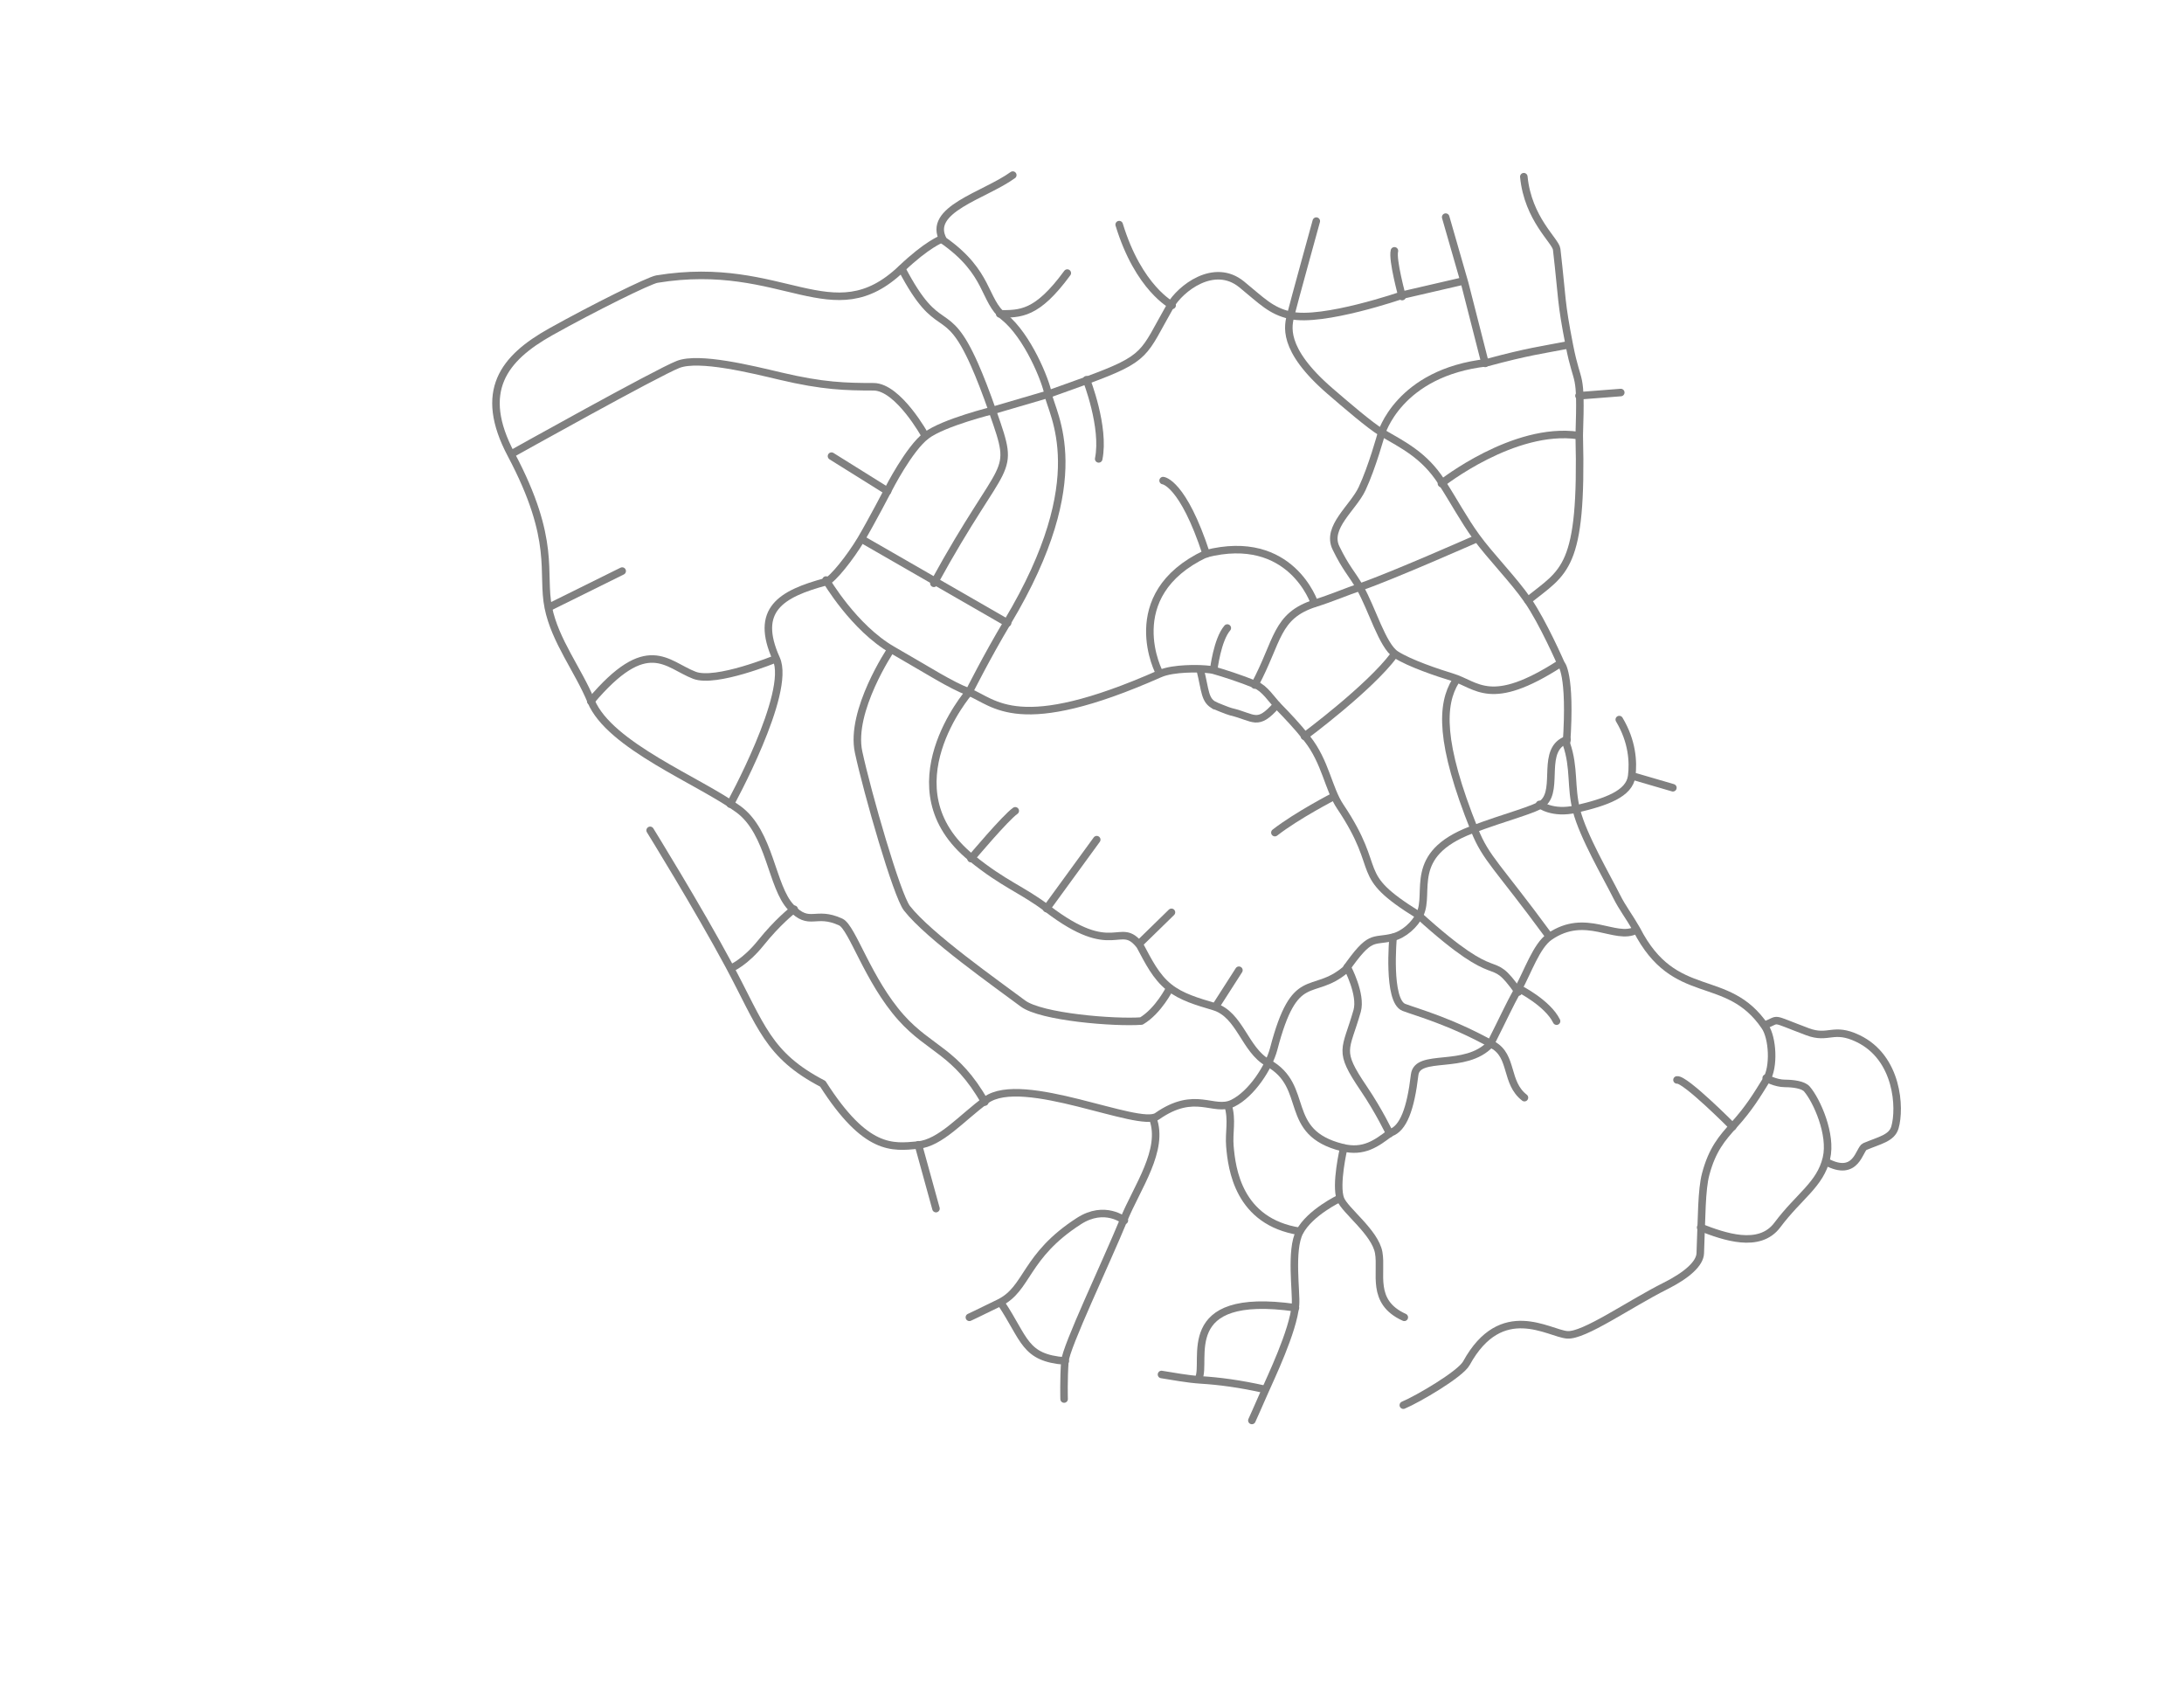
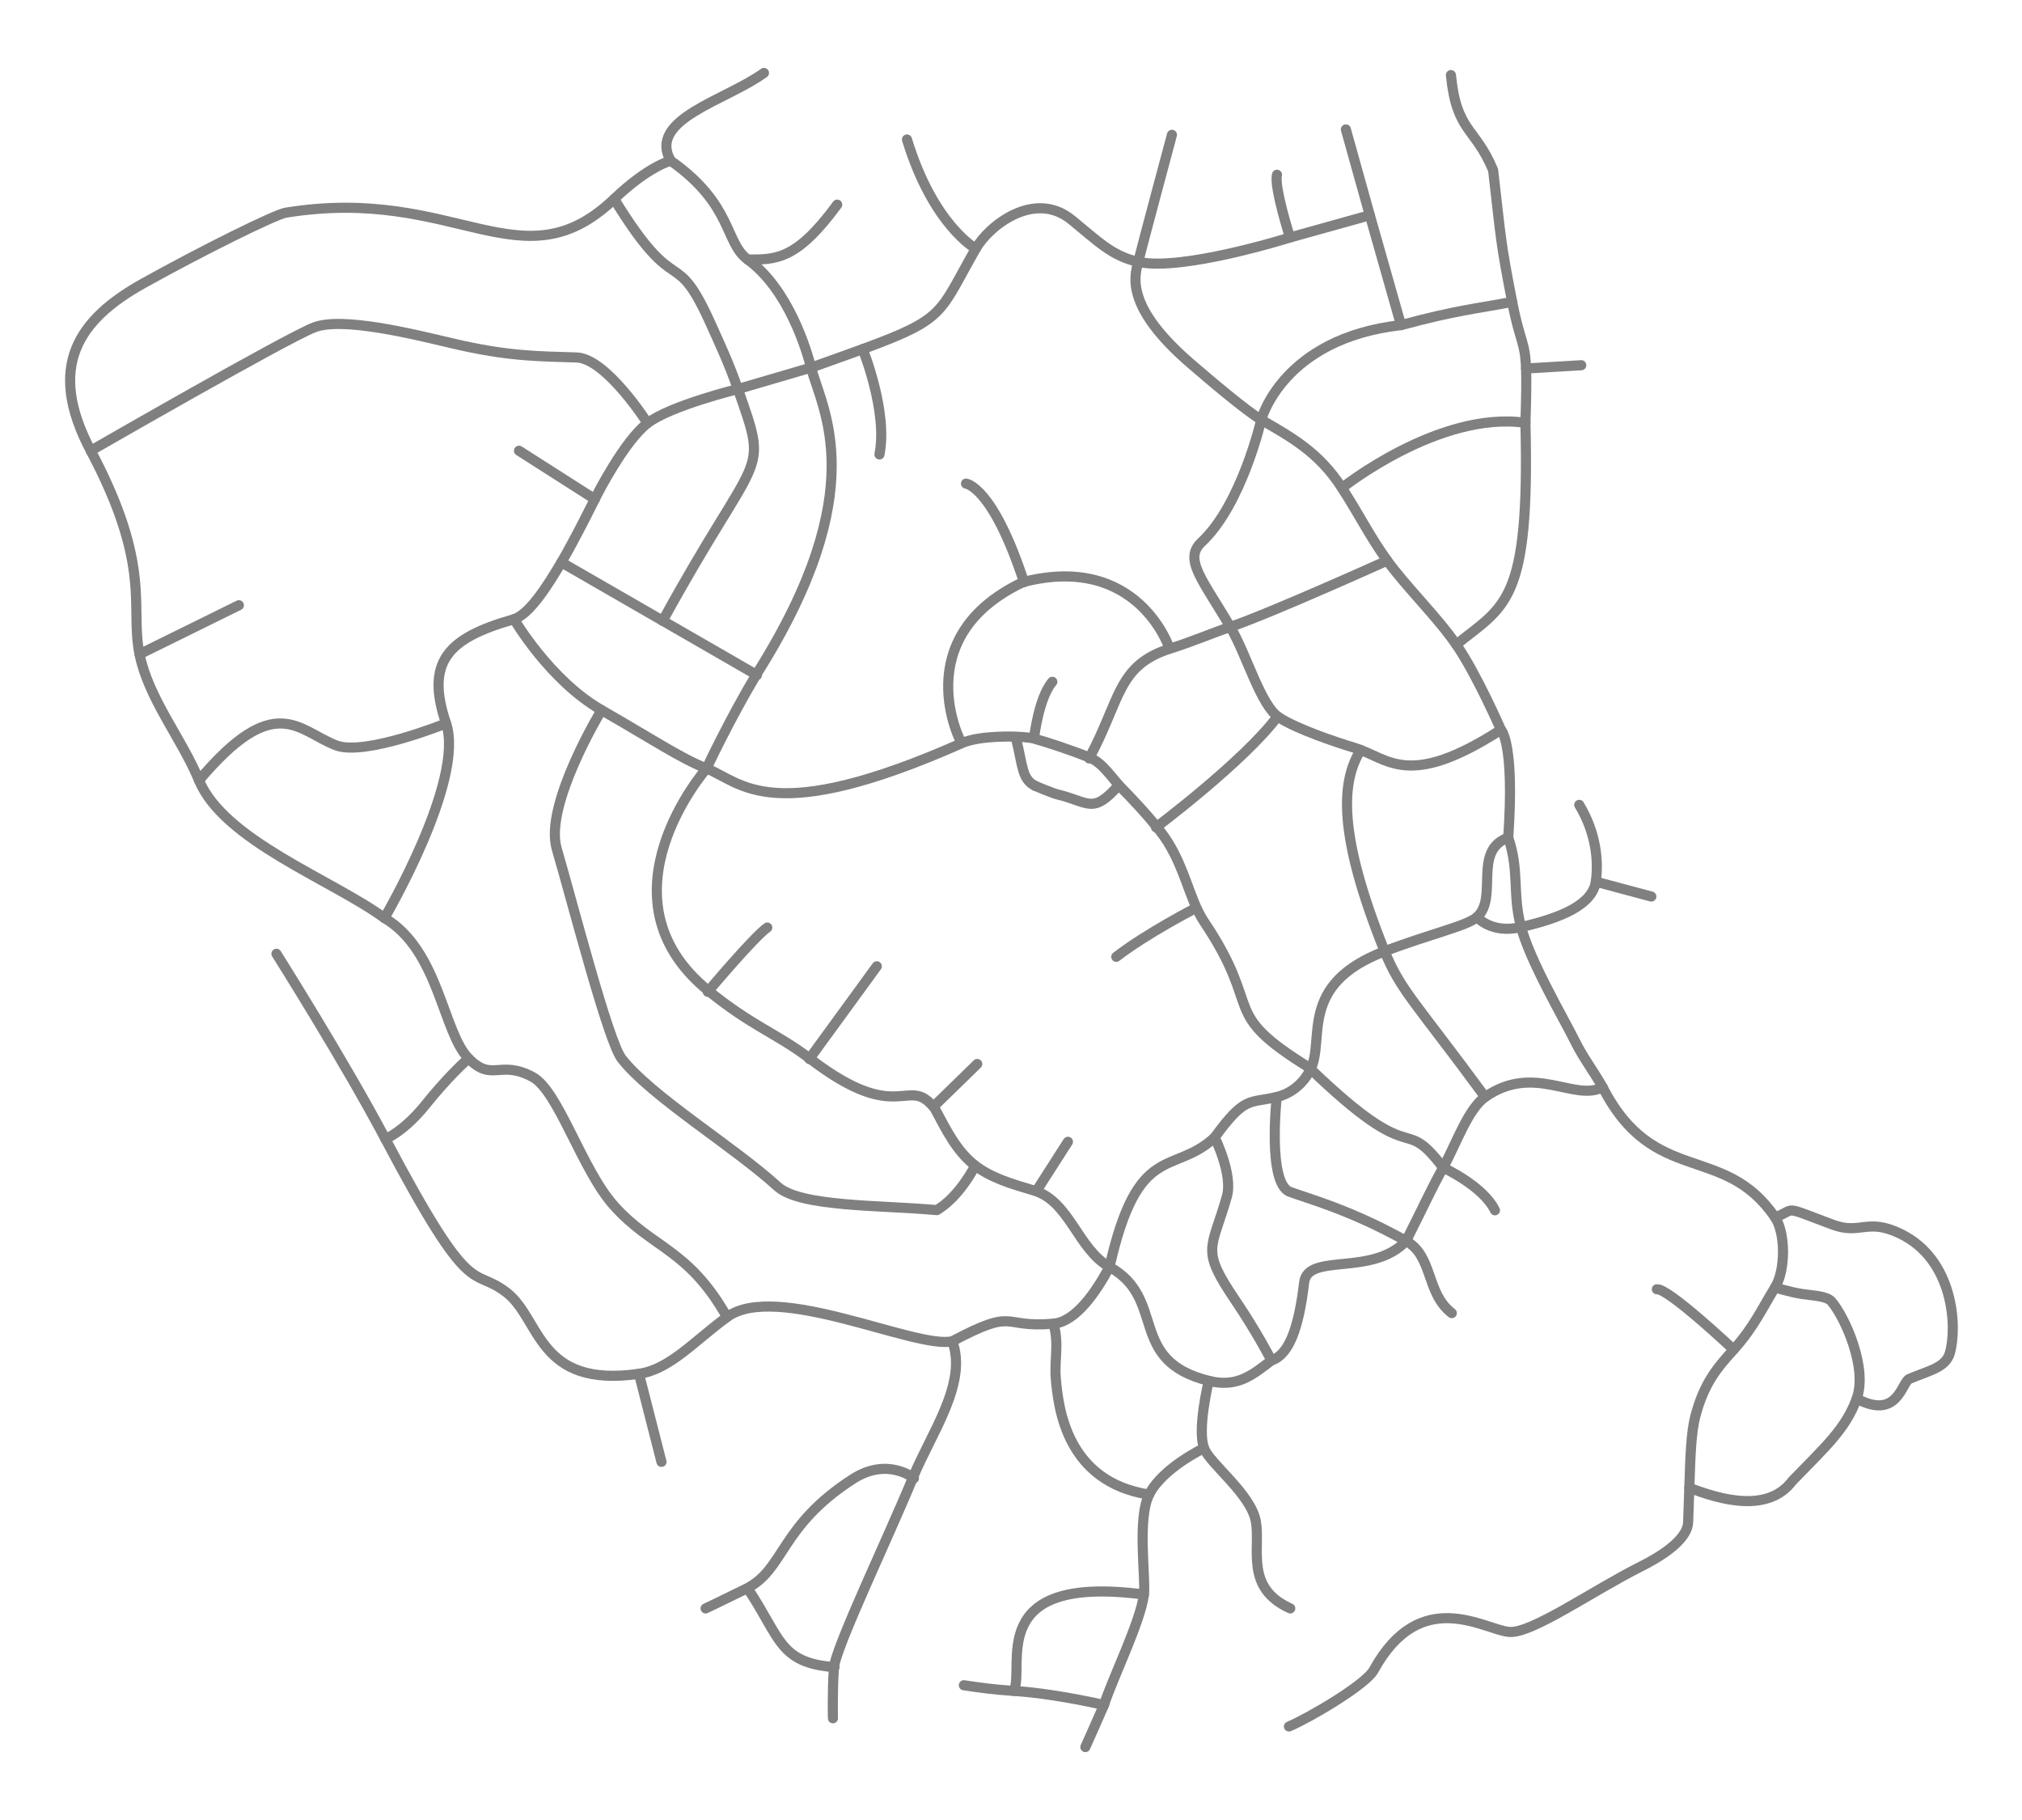
- <svg xmlns="http://www.w3.org/2000/svg" width="100%" height="100%" viewBox="0 0 2904 2244" version="1.1" xml:space="preserve" style="fill-rule:evenodd;clip-rule:evenodd;stroke-linecap:round;stroke-linejoin:round;stroke-miterlimit:1.5;">
-   <g id="roads">
-     <path id="indian-run-court" d="M2346.25,1362.94C2368.3,1355.01 2351.51,1352.23 2403.37,1371.69C2431.68,1382.31 2437.39,1364.85 2470.46,1380.7C2523.93,1406.32 2527.01,1473.62 2519.64,1498.9C2515.44,1513.31 2499.17,1516.1 2479.62,1524.36C2471.96,1527.59 2468.9,1566.37 2428.22,1544.6" style="fill:none;stroke:#808080;stroke-width:10px;" />
-     <path id="conklin-lane" d="M972.279,1287.16C972.279,1287.16 990.673,1279.73 1011.92,1253.24C1033.18,1226.75 1053.48,1210.14 1056.02,1208.82" style="fill:none;stroke:#808080;stroke-width:10px;" />
-     <path id="geronimo-path" d="M1330.88,1732.12C1363.24,1780.62 1361.69,1805.33 1416.47,1809.49" style="fill:none;stroke:#808080;stroke-width:10px;" />
-     <path id="wappinger-court" d="M1291.08,1141.55C1291.08,1141.55 1336.9,1087.07 1349.96,1078" style="fill:none;stroke:#808080;stroke-width:10px;" />
-     <path id="pikewood-lane" d="M1514.83,1254.72L1557.65,1212.95" style="fill:none;stroke:#808080;stroke-width:10px;" />
-     <path id="bobwood-lane" d="M1616.77,1337.63L1647.35,1289.91" style="fill:none;stroke:#808080;stroke-width:10px;" />
-     <path id="cowaw-road" d="M1791.42,1285.88C1791.42,1285.88 1810.8,1322.18 1804.55,1344.07C1789.33,1397.36 1778.26,1395.51 1813.26,1447.16C1834,1477.76 1847.87,1507.15 1847.87,1507.15" style="fill:none;stroke:#808080;stroke-width:10px;" />
-     <path id="denege-circle" d="M1615.23,938.034C1601.55,931.237 1602.99,918.9 1595.88,890.439" style="fill:none;stroke:#808080;stroke-width:10px;" />
-     <path id="oak-lane" d="M1697.54,937.255C1671.62,966.604 1668.2,953.74 1636.69,946.257C1632.43,945.244 1615.27,938.052 1615.23,938.034" style="fill:none;stroke:#808080;stroke-width:10px;" />
-     <path id="water-lily-terrace" d="M1546.54,638.95C1546.54,638.95 1572.84,641.309 1603.94,736.476" style="fill:none;stroke:#808080;stroke-width:10px;" />
-     <path id="mohegan-trail" d="M1916.64,642.885C1916.64,642.885 2012.89,566.723 2098.36,578.988" style="fill:none;stroke:#808080;stroke-width:10px;" />
-     <path id="conashaugh-trail" d="M1750.23,293.989C1750.23,293.989 1719.82,404.156 1716.33,418.452C1712.97,432.203 1702.86,463.318 1768.66,520.122C1788.41,537.174 1822.23,566.269 1836.82,574.784C1865.51,591.539 1893.75,604.925 1916.81,640.757C1934.24,667.834 1946.13,690.55 1962.76,713.544C1981.67,739.705 2012.2,770.29 2031.44,798.141C2051.7,827.445 2075.65,882.413 2075.65,882.413C2075.65,882.413 2089.33,894.431 2082.87,989.059C2093.92,1021.34 2088.04,1045.61 2096.22,1077.48C2105.07,1111.95 2136.14,1164.88 2149.65,1191.88C2157.32,1207.22 2165.98,1218.01 2176.24,1235.92C2226.84,1334.87 2296.16,1290.37 2346.72,1364.55C2357.14,1379.84 2359.37,1418.51 2348.7,1435.76C2336.2,1455.95 2325.73,1473.41 2305.81,1495.44C2289.66,1513.32 2276.7,1528.24 2267.97,1561.15C2262.48,1581.83 2262.75,1617.65 2260.8,1666.3C2260.26,1679.91 2243.36,1695.22 2214.53,1709.7C2165.55,1734.3 2106.5,1776.26 2083.95,1774.66C2059.81,1772.95 1996.4,1727.59 1949.78,1812.48C1941.81,1827 1885.13,1860.19 1865.95,1868.18" style="fill:none;stroke:#808080;stroke-width:10px;" />
-     <path id="philwood-lane" d="M1184.59,863.633C1184.59,863.633 1129.83,945.16 1141.66,999.954C1153.49,1054.75 1192.6,1190.44 1205.93,1207.52C1235.13,1244.92 1325.49,1308.17 1360.02,1334.07C1384.39,1352.35 1482.21,1360.09 1517.65,1357.48C1540.47,1343.93 1555.29,1314.05 1555.29,1314.05" style="fill:none;stroke:#808080;stroke-width:10px;" />
-     <path id="seneca-drive" d="M1346.67,232.793C1308.74,260.196 1231.17,278.528 1254.46,319.638C1316.11,363.006 1307.29,399.022 1335.11,421.349C1366.56,446.595 1390.6,506.412 1393.54,523.501C1398.22,550.726 1455.36,633.693 1339.79,826.711C1312,873.133 1288.42,920.304 1288.42,920.304C1288.42,920.304 1178.17,1048.12 1291.51,1140.38C1335.04,1175.82 1360.05,1183.1 1392.33,1207.83C1481.63,1276.23 1488.64,1222.1 1515.78,1257.19C1527.13,1278.31 1536.78,1298.42 1554.58,1312.61C1570.91,1325.62 1591.83,1331.59 1614.03,1338.21C1648.98,1348.63 1654.81,1395.83 1686.03,1413.11C1743.17,1444.75 1703.7,1505.46 1784.83,1525.69C1813.3,1532.8 1830.32,1520.06 1848.66,1506.14C1866,1500.56 1875.71,1474.05 1880.99,1429.08C1884.51,1399.18 1948.35,1423.57 1981.83,1387.97C2001.81,1348.32 2005.41,1339.17 2018.48,1315.45C2031.57,1291.67 2043.02,1257.31 2060.4,1245.32C2108.7,1212.02 2147.52,1251.28 2175.49,1236.58" style="fill:none;stroke:#808080;stroke-width:10px;" />
-     <path id="flatbrook-court" d="M2019.76,1314.3C2019.76,1314.3 2057.94,1333.48 2069.72,1357.64" style="fill:none;stroke:#808080;stroke-width:10px;" />
-     <path id="flatbrook-way" d="M1098.27,771.156C1098.27,771.156 1135.31,834.698 1186.76,864.222C1238.19,893.747 1262.44,909.85 1287.87,919.873C1322.69,933.601 1352.98,979.53 1542.25,895.712C1560.7,887.543 1596.39,889.248 1596.39,889.248C1596.39,889.248 1608.58,889.674 1613.79,891.122C1625.74,894.447 1650.51,902.424 1669.21,910.134C1681.97,915.398 1690.59,929.896 1699.89,939.447C1711.01,950.861 1724.37,964.754 1738.09,982.059C1762.52,1012.86 1766.38,1048.95 1781.98,1072.18C1841.74,1161.17 1795.56,1160.56 1885.87,1216.48C2000.34,1320.39 1978.17,1261.07 2019.01,1318.93" style="fill:none;stroke:#808080;stroke-width:10px;" />
-     <path id="overbrook-run" d="M970.953,1069.13C970.953,1069.13 1052.57,921.086 1032.26,876.093C1002.74,810.738 1038.08,789.519 1098.71,773.268C1106.64,771.143 1130.82,740.87 1145.05,716.845C1158.44,694.254 1181.49,650.109 1181.49,650.109C1181.49,650.109 1208.72,596.462 1231.65,579.073C1254.58,561.684 1320.91,545.434 1320.91,545.434L1393.31,524.216C1393.31,524.216 1427.74,512.014 1444.89,505.726C1527.26,475.52 1519.58,470.571 1556.21,406.57C1569.19,383.883 1614.17,348.066 1651.04,378.125C1677.82,399.959 1689.65,413.327 1715.66,419.199C1758.75,428.924 1864.49,392.361 1864.49,392.361L1945.96,373.521" style="fill:none;stroke:#808080;stroke-width:10px;" />
-     <path id="cayuga-trail" d="M1241.74,775.514C1337.34,600.978 1351.62,637.513 1320.29,548.146C1310.85,521.205 1302.84,500.71 1295.83,484.904C1257.32,398.059 1248.99,452.729 1199.04,357.23" style="fill:none;stroke:#808080;stroke-width:10px;" />
-     <path id="senaca-court" d="M1329.25,417.343C1356.76,417.233 1378.65,418.303 1419.14,363.046" style="fill:none;stroke:#808080;stroke-width:10px;" />
-     <path id="gwinnet-road" d="M680.413,603.334C680.413,603.334 874.078,495.141 901.787,484.451C929.495,473.761 999.042,490.925 1037.35,499.989C1094.88,513.6 1124.63,514.135 1161.53,514.212C1194.67,514.281 1230.54,579.749 1230.54,579.749" style="fill:none;stroke:#808080;stroke-width:10px;" />
-     <path id="cree-trail" d="M1146.35,717.047L1339.75,828.322" style="fill:none;stroke:#808080;stroke-width:10px;" />
-     <path id="sandy-pine-trail" d="M2085.8,458.45C2049.85,465.368 2032.32,467.25 1976.83,482.205C1859.37,495.418 1836.58,577.034 1836.58,577.034C1836.58,577.034 1824.64,620.814 1811.15,649.69C1799.22,675.232 1763.12,701.063 1776.4,728.445C1789.68,755.827 1797.48,762.464 1808.29,781.28C1824.24,809.039 1838.1,858.438 1855.97,870.117C1873.85,881.796 1912.62,894.764 1930.91,900.289C1964.28,910.371 1981.6,942.037 2074.24,882.335" style="fill:none;stroke:#808080;stroke-width:10px;" />
-     <path id="hay-road" d="M2031.58,798.34C2079.94,759.319 2104.35,757.331 2099.87,578.842C2102.82,488.836 2097.96,516.578 2086.76,459.22C2075.12,399.646 2077.73,399.86 2069.87,331.424C2068.56,320.054 2031.75,291.482 2026.17,234.919" style="fill:none;stroke:#808080;stroke-width:10px;" />
-     <path id="oneida-way" d="M1309.47,1465.2C1270.99,1397.26 1236.46,1395.82 1198.15,1352.91C1153.98,1303.45 1133.23,1232.88 1117.92,1225.84C1083.62,1210.06 1077.06,1232.82 1051.84,1206.43C1025.61,1178.98 1024.28,1106.92 981.808,1075.85C930.12,1038.03 810.544,991.714 785.934,932.16C768.798,890.693 738.138,852.256 729.107,808.017C719.475,760.838 740.849,719.709 679.626,604.199C635.153,520.29 669.443,476.295 732.444,441.086C789.827,409.017 863.183,372.735 873.522,371.044C1042.24,343.448 1106.48,445.195 1198.51,357.429C1232.81,324.725 1251.9,317.873 1251.9,317.873" style="fill:none;stroke:#808080;stroke-width:10px;" />
-     <path id="braxton-way" d="M1031.16,876.065C1031.16,876.065 951.802,908.722 923.366,897.794C886.178,883.502 860.869,842.9 785.501,932.357" style="fill:none;stroke:#808080;stroke-width:10px;" />
-     <path id="iroquois-trail" d="M2083.62,983.314C2048.1,996.008 2073.33,1048.42 2052.04,1067.59C2042.28,1076.39 2002.06,1085.88 1956.29,1103.38C1870.24,1136.26 1902.36,1186.28 1887.98,1215.63C1881.23,1229.4 1866.67,1242.6 1851.68,1246.2C1824.57,1252.71 1822.68,1241.12 1789.01,1289.31C1744.49,1326.66 1721.95,1286.1 1693.58,1394.62C1687.29,1418.68 1664.28,1454.5 1639.21,1466.77C1613.56,1479.31 1589.54,1448.42 1538.59,1484.05C1514.63,1500.8 1359.67,1427.12 1310.97,1462.64C1278.57,1486.27 1250.63,1519.74 1220.35,1522.43C1186.74,1525.43 1151.43,1530.85 1094.05,1440.91C1020.6,1402.62 1012.61,1364.34 968.82,1282.75C928.304,1207.25 864.469,1103.96 864.469,1103.96" style="fill:none;stroke:#808080;stroke-width:10px;" />
-     <path id="middleton-drive" d="M1414.91,1860.04C1414.91,1860.04 1414.21,1833.85 1415.91,1810.07C1417.32,1790.37 1470.78,1678.82 1494.29,1621.44C1511.94,1578.34 1548.36,1528.82 1532.97,1487.17" style="fill:none;stroke:#808080;stroke-width:10px;" />
-     <path id="walton-way" d="M1633,1469.8C1638.81,1489.15 1633.8,1505.57 1635.34,1523.79C1637.87,1553.7 1646.52,1624.29 1728,1637.06" style="fill:none;stroke:#808080;stroke-width:10px;" />
-     <path id="pine-grove-circle" d="M1542.11,895.155C1541.78,896.445 1487.02,791.2 1603.1,736.304C1716.83,707.208 1747.79,801.871 1747.79,801.871" style="fill:none;stroke:#808080;stroke-width:10px;" />
-     <path id="pine-brook-lane" d="M1734.44,978.903C1734.44,978.903 1820.83,914.915 1853.6,870.893" style="fill:none;stroke:#808080;stroke-width:10px;" />
-     <path id="whipple-way" d="M1593.74,1832.97C1605.67,1810.16 1562.91,1716.01 1722.55,1738.69" style="fill:none;stroke:#808080;stroke-width:10px;" />
-     <path id="bennett-lane" d="M1391.51,1208.01L1458.3,1116.34" style="fill:none;stroke:#808080;stroke-width:10px;" />
-     <path id="rock-hill-lane" d="M1221.12,1521.95L1244.53,1606.84" style="fill:none;stroke:#808080;stroke-width:10px;" />
-     <path id="hart-court" d="M729.692,807.536L827.303,759.239" style="fill:none;stroke:#808080;stroke-width:10px;" />
-     <path id="brook-park-court" d="M1558.59,405.953C1558.59,405.953 1514.01,383.432 1488.14,298.627" style="fill:none;stroke:#808080;stroke-width:10px;" />
-     <path id="white-tail-lane" d="M1922.27,288.669L1947.58,376.679L1974.77,483.128" style="fill:none;stroke:#808080;stroke-width:10px;" />
-     <path id="juneo-court" d="M1864.42,394.292C1864.42,394.292 1851.01,345.454 1854.13,333.493" style="fill:none;stroke:#808080;stroke-width:10px;" />
-     <path id="island-terrace" d="M1695.18,1106.96C1725.29,1083.62 1773.66,1058.81 1773.66,1058.81" style="fill:none;stroke:#808080;stroke-width:10px;" />
-     <path id="lenape-drive" d="M1668.31,910.752C1699.87,852.105 1695.97,818.699 1748.99,801.934C1771.82,794.716 1789.37,786.955 1809.45,780.123C1849.46,766.502 1963.21,716.269 1963.21,716.269" style="fill:none;stroke:#808080;stroke-width:10px;" />
-     <path id="beaver-run" d="M1935.5,905.309C1916.39,936.347 1913.58,986.508 1960.62,1103.51C1976.11,1142.02 1990.72,1150.67 2059.16,1243.87" style="fill:none;stroke:#808080;stroke-width:10px;" />
-     <path id="pequot-court" d="M2047.07,1069.43C2047.07,1069.43 2064.16,1082.95 2095.64,1075.64C2135.69,1066.35 2166.61,1055.37 2169.61,1031.85C2172.01,1013.04 2170.39,985.461 2153.09,956.671" style="fill:none;stroke:#808080;stroke-width:10px;" />
-     <path id="bushkill-court" d="M1985.18,1389.28C2012.17,1404.33 2001.2,1439.36 2027.02,1459.34" style="fill:none;stroke:#808080;stroke-width:10px;" />
-     <path id="bushkill-lane" d="M1852.34,1246.27C1852.34,1246.27 1844.47,1330.86 1866.78,1339.34C1884.2,1345.97 1928.76,1357.83 1985.18,1389.28" style="fill:none;stroke:#808080;stroke-width:10px;" />
-     <path id="hiawatha-trail" d="M1786.68,1526.32C1786.68,1526.32 1775.22,1575.18 1782.39,1594.07C1788.17,1609.29 1828.32,1638.19 1833.21,1665.29C1838.09,1692.39 1821.85,1730.93 1867.25,1751.4" style="fill:none;stroke:#808080;stroke-width:10px;" />
-     <path id="stockton-drive" d="M1781.43,1593.14C1781.43,1593.14 1741.7,1611.97 1728.07,1637.94C1715.45,1661.99 1724.02,1718.23 1722.58,1734.93C1719.57,1769.93 1688.91,1833.23 1681.69,1849.91C1674.51,1866.53 1664.58,1888.52 1664.58,1888.52" style="fill:none;stroke:#808080;stroke-width:10px;" />
-     <path id="whitherspoon-court" d="M1682.1,1847.22C1647.96,1839.54 1620.28,1836.09 1597.62,1834.69C1577.77,1833.45 1559.4,1829.63 1544.41,1827.39" style="fill:none;stroke:#808080;stroke-width:10px;" />
-     <path id="rodney-road" d="M1288.96,1751.4C1288.96,1751.4 1300.45,1746.07 1328.68,1732.17C1367.37,1713.11 1361.97,1670.11 1434.7,1623.37C1469.09,1601.27 1495.05,1622.68 1495.05,1622.68" style="fill:none;stroke:#808080;stroke-width:10px;" />
-     <path id="floyd-court" d="M2229.86,1435.77C2240.71,1434.18 2303.92,1497.96 2303.92,1497.96" style="fill:none;stroke:#808080;stroke-width:10px;" />
-     <path id="barlette-drive" d="M2348.45,1433.24C2348.45,1433.24 2360.55,1440.38 2373.4,1440.42C2384.47,1440.46 2397.74,1442.2 2402.67,1447.92C2415.68,1463.04 2436.05,1508.45 2428.54,1539.89C2420.13,1575.08 2392.32,1589.87 2363.25,1628.7C2339.28,1660.73 2292.13,1643.89 2261.3,1631.91" style="fill:none;stroke:#808080;stroke-width:10px;" />
-     <path id="overbrook-court" d="M1444.62,504.843C1444.62,504.843 1469.47,567.87 1460.91,610.102" style="fill:none;stroke:#808080;stroke-width:10px;" />
-     <path id="heyward-court" d="M1105.61,606.452L1180.25,653.051" style="fill:none;stroke:#808080;stroke-width:10px;" />
-     <path id="black-oak-court" d="M1613.86,890.259C1613.86,890.259 1618.5,850.578 1631.91,834.966" style="fill:none;stroke:#808080;stroke-width:10px;" />
-     <path id="nanticoke-court" d="M2099.51,526.201L2155.09,521.869" style="fill:none;stroke:#808080;stroke-width:10px;" />
-     <path id="montavk-court" d="M2172.04,1032.05L2224.39,1047.33" style="fill:none;stroke:#808080;stroke-width:10px;" />
+ <svg xmlns="http://www.w3.org/2000/svg" width="100%" height="100%" viewBox="0 0 2000 1800" version="1.1" xml:space="preserve" style="fill-rule:evenodd;clip-rule:evenodd;stroke-linecap:round;stroke-linejoin:round;stroke-miterlimit:1.5;">
+   <g id="indian-run-court" transform="matrix(1,0,0,1,-591.034,-160.657)">
+     <path d="M2346.77,1364.62C2368.82,1356.69 2351.51,1352.23 2403.37,1371.69C2431.68,1382.31 2437.39,1364.85 2470.46,1380.7C2523.93,1406.32 2527.01,1473.62 2519.64,1498.9C2515.44,1513.31 2499.17,1516.1 2479.62,1524.36C2471.96,1527.59 2468.21,1565.67 2427.53,1543.9" style="fill:none;stroke:rgb(128,128,128);stroke-width:10px;" />
+   </g>
+   <g id="conklin-lane" transform="matrix(1,0,0,1,-591.034,-160.657)">
+     <path d="M972.279,1287.16C972.279,1287.16 990.673,1279.73 1011.92,1253.24C1033.18,1226.75 1052.15,1209.01 1054.69,1207.69" style="fill:none;stroke:rgb(128,128,128);stroke-width:10px;" />
+   </g>
+   <g id="geronimo-path" transform="matrix(1,0,0,1,-591.034,-160.657)">
+     <path d="M1330.88,1732.12C1363.24,1780.62 1361.69,1805.33 1416.47,1809.49" style="fill:none;stroke:rgb(128,128,128);stroke-width:10px;" />
+   </g>
+   <g id="wappinger-court" transform="matrix(1,0,0,1,-591.034,-160.657)">
+     <path d="M1291.08,1141.55C1291.08,1141.55 1336.9,1087.07 1349.96,1078" style="fill:none;stroke:rgb(128,128,128);stroke-width:10px;" />
+   </g>
+   <g id="pikewood-lane" transform="matrix(1,0,0,1,-591.034,-160.657)">
+     <path d="M1514.83,1254.72L1557.65,1212.95" style="fill:none;stroke:rgb(128,128,128);stroke-width:10px;" />
+   </g>
+   <g id="bobwood-lane" transform="matrix(1,0,0,1,-591.034,-160.657)">
+     <path d="M1616.77,1337.63L1647.35,1289.91" style="fill:none;stroke:rgb(128,128,128);stroke-width:10px;" />
+   </g>
+   <g id="cowaw-road" transform="matrix(1,0,0,1,-591.034,-160.657)">
+     <path d="M1792.5,1285.57C1792.5,1285.57 1810.8,1322.18 1804.55,1344.07C1789.33,1397.36 1778.26,1395.51 1813.26,1447.16C1834,1477.76 1848.66,1506.14 1848.66,1506.14" style="fill:none;stroke:rgb(128,128,128);stroke-width:10px;" />
+   </g>
+   <g id="denege-circle" transform="matrix(1,0,0,1,-591.034,-160.657)">
+     <path d="M1615.23,938.034C1601.55,931.237 1602.99,918.9 1595.88,890.439" style="fill:none;stroke:rgb(128,128,128);stroke-width:10px;" />
+   </g>
+   <g id="oak-lane" transform="matrix(1,0,0,1,-591.034,-160.657)">
+     <path d="M1697.54,937.255C1671.62,966.604 1668.2,953.74 1636.69,946.257C1632.43,945.244 1615.27,938.052 1615.23,938.034" style="fill:none;stroke:rgb(128,128,128);stroke-width:10px;" />
+   </g>
+   <g id="water-lily-terrace" transform="matrix(1,0,0,1,-591.034,-160.657)">
+     <path d="M1546.54,638.95C1546.54,638.95 1572.84,641.309 1603.94,736.476" style="fill:none;stroke:rgb(128,128,128);stroke-width:10px;" />
+   </g>
+   <g id="mohegan-trail" transform="matrix(1,0,0,1,-591.034,-160.657)">
+     <path d="M1918.4,643.244C1918.4,643.244 2014.4,566.577 2099.87,578.842" style="fill:none;stroke:rgb(128,128,128);stroke-width:10px;" />
+   </g>
+   <g id="conashaugh-trail" transform="matrix(1,0,0,1,-591.034,-160.657)">
+     <path d="M1750.23,293.989C1750.23,293.989 1720.39,405.167 1716.9,419.463C1713.54,433.214 1702.86,463.318 1768.66,520.122C1788.41,537.174 1823.97,567.282 1838.56,575.797C1867.25,592.552 1895.34,607.412 1918.4,643.244C1935.83,670.321 1946.52,692.101 1963.15,715.095C1982.06,741.256 2012.2,770.29 2031.44,798.141C2051.7,827.445 2075.65,882.413 2075.65,882.413C2075.65,882.413 2089.33,894.431 2082.87,989.059C2093.92,1021.34 2086.99,1044.25 2095.18,1076.12C2104.03,1110.59 2136.14,1164.88 2149.65,1191.88C2157.32,1207.22 2165.98,1218.01 2176.24,1235.92C2226.84,1334.87 2296.16,1290.37 2346.72,1364.55C2357.14,1379.84 2357.44,1416.67 2346.77,1433.92C2334.27,1454.11 2325.73,1473.41 2305.81,1495.44C2289.66,1513.32 2276.7,1528.24 2267.97,1561.15C2263.83,1576.76 2262.99,1600.2 2261.98,1632.06C2261.65,1642.41 2261.28,1654.36 2260.8,1666.3C2260.26,1679.91 2243.36,1695.22 2214.53,1709.7C2165.55,1734.3 2106.5,1776.26 2083.95,1774.66C2059.81,1772.95 1996.4,1727.59 1949.78,1812.48C1941.81,1827 1885.13,1860.19 1865.95,1868.18" style="fill:none;stroke:rgb(128,128,128);stroke-width:10px;" />
+   </g>
+   <g id="philwood-lane" transform="matrix(1,0,0,1,-591.034,-160.657)">
+     <path d="M1186.05,862.958C1186.05,862.958 1129.02,956.711 1141.66,999.954C1157.71,1054.85 1192.6,1190.61 1205.93,1207.69C1235.13,1245.09 1316.19,1294.21 1360.02,1334.07C1382.56,1354.56 1461.28,1352.34 1517.65,1357.48C1540.47,1343.93 1555.29,1314.05 1555.29,1314.05" style="fill:none;stroke:rgb(128,128,128);stroke-width:10px;" />
+   </g>
+   <g id="seneca-drive" transform="matrix(1,0,0,1,-591.034,-160.657)">
+     <path d="M1346.67,232.793C1308.74,260.196 1231.17,278.528 1254.46,319.638C1316.11,363.006 1307.69,400.682 1330.67,417.378C1371.12,446.76 1389.04,507.411 1393.31,524.216C1403.81,565.494 1454.88,644.354 1339.79,826.711C1312,873.133 1289.9,920.712 1289.9,920.712C1289.9,920.712 1178.17,1048.12 1291.51,1140.38C1335.04,1175.82 1360.05,1183.1 1392.33,1207.83C1481.63,1276.23 1488.64,1222.1 1515.78,1257.19C1527.13,1278.31 1536.78,1298.42 1554.58,1312.61C1570.91,1325.62 1591.83,1331.59 1614.03,1338.21C1648.98,1348.63 1657.26,1396.36 1688.48,1413.64C1745.62,1445.28 1705.55,1506.09 1786.68,1526.32C1815.15,1533.43 1830.32,1520.06 1848.66,1506.14C1866,1500.56 1875.71,1474.05 1880.99,1429.08C1884.51,1399.18 1948.35,1423.57 1981.83,1387.97C2001.81,1348.32 2005.41,1339.17 2018.48,1315.45C2031.57,1291.67 2043.02,1257.31 2060.4,1245.32C2108.7,1212.02 2148.27,1250.62 2176.24,1235.92" style="fill:none;stroke:rgb(128,128,128);stroke-width:10px;" />
+   </g>
+   <g id="flatbrook-court" transform="matrix(1,0,0,1,-591.034,-160.657)">
+     <path d="M2018.48,1315.45C2018.48,1315.45 2057.94,1333.48 2069.72,1357.64" style="fill:none;stroke:rgb(128,128,128);stroke-width:10px;" />
+   </g>
+   <g id="flatbrook-way" transform="matrix(1,0,0,1,-591.034,-160.657)">
+     <path d="M1099.46,773.007C1099.46,773.007 1134.6,833.434 1186.05,862.958C1237.48,892.483 1264.47,910.689 1289.9,920.712C1324.72,934.44 1352.98,979.53 1542.25,895.712C1560.7,887.543 1596.39,889.248 1596.39,889.248C1596.39,889.248 1608.58,889.674 1613.79,891.122C1625.74,894.447 1650.51,902.424 1669.21,910.134C1681.97,915.398 1690.59,929.896 1699.89,939.447C1711.01,950.861 1724.37,964.754 1738.09,982.059C1762.52,1012.86 1766.38,1048.95 1781.98,1072.18C1841.74,1161.17 1795.56,1160.56 1885.87,1216.48C1994.53,1321.55 1976.09,1259.92 2018.48,1315.45" style="fill:none;stroke:rgb(128,128,128);stroke-width:10px;" />
+   </g>
+   <g id="overbrook-run" transform="matrix(1,0,0,1,-591.034,-160.657)">
+     <path d="M971.291,1068.61C971.291,1068.61 1051.3,932.486 1032.26,876.093C1011.72,815.231 1033.72,791.789 1098.71,773.268C1114.31,768.824 1132.08,740.858 1146.31,716.833C1159.7,694.242 1181.49,650.109 1181.49,650.109C1181.49,650.109 1208.72,596.462 1231.65,579.073C1254.58,561.684 1320.91,545.434 1320.91,545.434L1393.31,524.216C1393.31,524.216 1427.74,512.014 1444.89,505.726C1527.26,475.52 1519.58,470.571 1556.21,406.57C1569.19,383.883 1614.17,348.066 1651.04,378.125C1677.82,399.959 1690.85,413.757 1716.86,419.629C1759.95,429.354 1867.01,395.535 1867.01,395.535L1945.96,373.521" style="fill:none;stroke:rgb(128,128,128);stroke-width:10px;" />
+   </g>
+   <g id="cayuga-trail" transform="matrix(1,0,0,1,-591.034,-160.657)">
+     <path d="M1246.51,774.676C1342.11,600.14 1352.24,634.801 1320.91,545.434C1311.47,518.493 1302.84,500.71 1295.83,484.904C1257.32,398.059 1263,462.62 1198.51,357.429" style="fill:none;stroke:rgb(128,128,128);stroke-width:10px;" />
+   </g>
+   <g id="senaca-court" transform="matrix(1,0,0,1,-591.034,-160.657)">
+     <path d="M1330.67,417.378C1358.18,417.268 1378.65,418.303 1419.14,363.046" style="fill:none;stroke:rgb(128,128,128);stroke-width:10px;" />
+   </g>
+   <g id="gwinnet-road" transform="matrix(1,0,0,1,-591.034,-160.657)">
+     <path d="M680.815,606.452C680.815,606.452 874.078,495.141 901.787,484.451C929.495,473.761 999.042,490.925 1037.35,499.989C1094.88,513.6 1124.65,512.904 1161.53,514.212C1190.79,515.25 1231.54,579.156 1231.54,579.156" style="fill:none;stroke:rgb(128,128,128);stroke-width:10px;" />
+   </g>
+   <g id="cree-trail" transform="matrix(1,0,0,1,-591.034,-160.657)">
+     <path d="M1146.31,716.833L1339.75,828.322" style="fill:none;stroke:rgb(128,128,128);stroke-width:10px;" />
+   </g>
+   <g id="sandy-pine-trail" transform="matrix(1,0,0,1,-591.034,-160.657)">
+     <path d="M2086.76,459.22C2050.81,466.138 2032.32,467.25 1976.83,482.205C1859.37,495.418 1838.56,575.797 1838.56,575.797C1838.56,575.797 1819.41,659.609 1779.43,696.947C1761.23,713.94 1781.12,734.601 1808.29,781.28C1824.39,808.951 1838.1,858.438 1855.97,870.117C1873.85,881.796 1912.62,894.764 1930.91,900.289C1964.28,910.371 1983.01,942.115 2075.65,882.413" style="fill:none;stroke:rgb(128,128,128);stroke-width:10px;" />
+   </g>
+   <g id="hay-road" transform="matrix(1,0,0,1,-591.034,-160.657)">
+     <path d="M2031.44,798.141C2079.8,759.12 2104.35,757.331 2099.87,578.842C2100.7,553.581 2100.91,537.595 2100.54,526.399C2099.59,497.705 2094.82,500.48 2086.76,459.22C2075.12,399.646 2075.79,397.437 2067.93,329.001C2050.15,286.133 2031.75,291.482 2026.17,234.919" style="fill:none;stroke:rgb(128,128,128);stroke-width:10px;" />
+   </g>
+   <g id="oneida-way" transform="matrix(1,0,0,1,-591.034,-160.657)">
+     <path d="M1310.15,1463.24C1271.67,1395.3 1236.46,1395.82 1198.15,1352.91C1166.51,1317.46 1143.38,1239.53 1117.92,1225.84C1085.28,1208.28 1078.24,1231.25 1054.69,1207.69C1028.89,1181.88 1025.39,1100.46 971.291,1068.61C919.603,1030.79 812.471,991.951 787.861,932.397C770.725,890.93 738.068,851.91 729.037,807.671C719.405,760.492 742.038,721.962 680.815,606.452C636.342,522.543 669.443,476.295 732.444,441.086C789.827,409.017 863.183,372.735 873.522,371.044C1042.24,343.448 1106.48,445.195 1198.51,357.429C1232.81,324.725 1254.46,319.638 1254.46,319.638" style="fill:none;stroke:rgb(128,128,128);stroke-width:10px;" />
+   </g>
+   <g id="braxton-way" transform="matrix(1,0,0,1,-591.034,-160.657)">
+     <path d="M1032.26,876.093C1032.26,876.093 951.802,908.722 923.366,897.794C886.178,883.502 863.242,842.972 787.874,932.429" style="fill:none;stroke:rgb(128,128,128);stroke-width:10px;" />
+   </g>
+   <g id="iroquois-trail" transform="matrix(1,0,0,1,-591.034,-160.657)">
+     <path d="M2082.87,989.059C2047.35,1001.75 2073.33,1048.42 2052.04,1067.59C2042.28,1076.39 2006.39,1084.01 1960.62,1101.51C1874.57,1134.39 1901.83,1188.56 1887.45,1217.91C1880.7,1231.68 1868.87,1242 1853.88,1245.6C1826.77,1252.11 1822.68,1243.97 1792.5,1285.57C1751.47,1323.7 1716.64,1288.44 1688.48,1413.64C1675.08,1438.54 1655.16,1467.88 1633,1469.8C1580,1474.4 1597.49,1453.09 1532.97,1487.17C1496.99,1495.39 1358.79,1427.64 1310.15,1463.24C1277.44,1487.18 1253.66,1514.96 1223.05,1519.37C1122.32,1533.88 1126.24,1465.26 1092.11,1438.97C1056.85,1411.81 1059.1,1451.51 972.279,1287.16C932.258,1211.4 864.469,1103.96 864.469,1103.96" style="fill:none;stroke:rgb(128,128,128);stroke-width:10px;" />
+   </g>
+   <g id="middleton-drive" transform="matrix(1,0,0,1,-591.034,-160.657)">
+     <path d="M1414.91,1860.04C1414.91,1860.04 1414.21,1833.85 1415.91,1810.07C1417.32,1790.37 1470.78,1678.82 1494.29,1621.44C1511.94,1578.34 1548.36,1528.82 1532.97,1487.17" style="fill:none;stroke:rgb(128,128,128);stroke-width:10px;" />
+   </g>
+   <g id="walton-way" transform="matrix(1,0,0,1,-591.034,-160.657)">
+     <path d="M1633,1469.8C1638.81,1489.15 1633.8,1505.57 1635.34,1523.79C1637.87,1553.7 1646.13,1626.09 1727.61,1638.86" style="fill:none;stroke:rgb(128,128,128);stroke-width:10px;" />
+   </g>
+   <g id="pine-grove-circle" transform="matrix(1,0,0,1,-591.034,-160.657)">
+     <path d="M1542.11,895.155C1541.78,896.445 1487.02,791.2 1603.1,736.304C1716.83,707.208 1747.79,801.871 1747.79,801.871" style="fill:none;stroke:rgb(128,128,128);stroke-width:10px;" />
+   </g>
+   <g id="pine-brook-lane" transform="matrix(1,0,0,1,-591.034,-160.657)">
+     <path d="M1734.44,978.903C1734.44,978.903 1821.93,913.242 1854.7,869.22" style="fill:none;stroke:rgb(128,128,128);stroke-width:10px;" />
+   </g>
+   <g id="whipple-way" transform="matrix(1,0,0,1,-591.034,-160.657)">
+     <path d="M1593.74,1832.97C1605.67,1810.16 1563.48,1716.8 1722.51,1737.66" style="fill:none;stroke:rgb(128,128,128);stroke-width:10px;" />
+   </g>
+   <g id="bennett-lane" transform="matrix(1,0,0,1,-591.034,-160.657)">
+     <path d="M1391.51,1208.01L1458.3,1116.34" style="fill:none;stroke:rgb(128,128,128);stroke-width:10px;" />
+   </g>
+   <g id="rock-hill-lane" transform="matrix(1,0,0,1,-591.034,-160.657)">
+     <path d="M1223.05,1519.37L1245.31,1606.45" style="fill:none;stroke:rgb(128,128,128);stroke-width:10px;" />
+   </g>
+   <g id="hart-court" transform="matrix(1,0,0,1,-591.034,-160.657)">
+     <path d="M729.037,807.671L827.303,759.239" style="fill:none;stroke:rgb(128,128,128);stroke-width:10px;" />
+   </g>
+   <g id="brook-park-court" transform="matrix(1,0,0,1,-591.034,-160.657)">
+     <path d="M1556.21,406.57C1556.21,406.57 1514.01,383.432 1488.14,298.627" style="fill:none;stroke:rgb(128,128,128);stroke-width:10px;" />
+   </g>
+   <g id="white-tail-lane" transform="matrix(1,0,0,1,-591.034,-160.657)">
+     <path d="M1922.27,288.669L1945.96,373.521L1976.83,482.205" style="fill:none;stroke:rgb(128,128,128);stroke-width:10px;" />
+   </g>
+   <g id="juneo-court" transform="matrix(1,0,0,1,-591.034,-160.657)">
+     <path d="M1867.01,395.535C1867.01,395.535 1851.01,345.454 1854.13,333.493" style="fill:none;stroke:rgb(128,128,128);stroke-width:10px;" />
+   </g>
+   <g id="island-terrace" transform="matrix(1,0,0,1,-591.034,-160.657)">
+     <path d="M1695.18,1106.96C1725.29,1083.62 1773.66,1058.81 1773.66,1058.81" style="fill:none;stroke:rgb(128,128,128);stroke-width:10px;" />
+   </g>
+   <g id="lenape-drive" transform="matrix(1,0,0,1,-591.034,-160.657)">
+     <path d="M1668.31,910.752C1699.87,852.105 1695.97,818.699 1748.99,801.934C1771.82,794.716 1787.87,787.527 1807.95,780.695C1847.96,767.074 1963.15,715.095 1963.15,715.095" style="fill:none;stroke:rgb(128,128,128);stroke-width:10px;" />
+   </g>
+   <g id="beaver-run" transform="matrix(1,0,0,1,-591.034,-160.657)">
+     <path d="M1936.91,902.37C1917.8,933.408 1913.58,984.508 1960.62,1101.51C1976.11,1140.02 1991.56,1152.4 2060,1245.6" style="fill:none;stroke:rgb(128,128,128);stroke-width:10px;" />
+   </g>
+   <g id="pequot-court" transform="matrix(1,0,0,1,-591.034,-160.657)">
+     <path d="M2052.04,1067.59C2052.04,1067.59 2065.71,1084.5 2095.56,1077.58C2135.61,1068.29 2166.61,1055.37 2169.61,1031.85C2172.01,1013.04 2170.39,985.461 2153.09,956.671" style="fill:none;stroke:rgb(128,128,128);stroke-width:10px;" />
+   </g>
+   <g id="bushkill-court" transform="matrix(1,0,0,1,-591.034,-160.657)">
+     <path d="M1981.83,1387.97C2008.82,1403.02 2001.2,1439.36 2027.02,1459.34" style="fill:none;stroke:rgb(128,128,128);stroke-width:10px;" />
+   </g>
+   <g id="bushkill-lane" transform="matrix(1,0,0,1,-591.034,-160.657)">
+     <path d="M1853.88,1245.6C1853.88,1245.6 1844.47,1330.86 1866.78,1339.34C1884.2,1345.97 1925.41,1356.52 1981.83,1387.97" style="fill:none;stroke:rgb(128,128,128);stroke-width:10px;" />
+   </g>
+   <g id="hiawatha-trail" transform="matrix(1,0,0,1,-591.034,-160.657)">
+     <path d="M1786.68,1526.32C1786.68,1526.32 1774.89,1574.24 1782.06,1593.13C1787.84,1608.35 1828.32,1638.19 1833.21,1665.29C1838.09,1692.39 1821.85,1730.93 1867.25,1751.4" style="fill:none;stroke:rgb(128,128,128);stroke-width:10px;" />
+   </g>
+   <g id="stockton-drive" transform="matrix(1,0,0,1,-591.034,-160.657)">
+     <path d="M1781.97,1592.89C1781.97,1592.89 1741.7,1611.97 1728.07,1637.94C1715.45,1661.99 1724.54,1721.02 1722.51,1737.66C1719.26,1764.47 1690.73,1822.29 1683.01,1846.91C1675.83,1863.53 1664.58,1888.52 1664.58,1888.52" style="fill:none;stroke:rgb(128,128,128);stroke-width:10px;" />
+   </g>
+   <g id="whitherspoon-court" transform="matrix(1,0,0,1,-591.034,-160.657)">
+     <path d="M1683.01,1846.91C1648.87,1839.23 1616.4,1834.37 1593.74,1832.97C1573.89,1831.73 1559.4,1829.63 1544.41,1827.39" style="fill:none;stroke:rgb(128,128,128);stroke-width:10px;" />
+   </g>
+   <g id="rodney-road" transform="matrix(1,0,0,1,-591.034,-160.657)">
+     <path d="M1288.96,1751.4C1288.96,1751.4 1300.45,1746.07 1328.68,1732.17C1367.37,1713.11 1361.97,1670.11 1434.7,1623.37C1469.09,1601.27 1495.05,1622.68 1495.05,1622.68" style="fill:none;stroke:rgb(128,128,128);stroke-width:10px;" />
+   </g>
+   <g id="floyd-court" transform="matrix(1,0,0,1,-591.034,-160.657)">
+     <path d="M2229.86,1435.77C2240.71,1434.18 2305.81,1495.44 2305.81,1495.44" style="fill:none;stroke:rgb(128,128,128);stroke-width:10px;" />
+   </g>
+   <g id="barlette-drive" transform="matrix(1,0,0,1,-591.034,-160.657)">
+     <path d="M2346.77,1433.92C2346.77,1433.92 2360.94,1438.44 2373.4,1440.42C2384.33,1442.16 2397.74,1442.2 2402.67,1447.92C2415.68,1463.04 2438.59,1513.52 2427.53,1543.9C2416.64,1573.81 2396.97,1591.11 2363.87,1625.29C2339.9,1657.32 2292.81,1644.04 2261.98,1632.06" style="fill:none;stroke:rgb(128,128,128);stroke-width:10px;" />
+   </g>
+   <g id="overbrook-court" transform="matrix(1,0,0,1,-591.034,-160.657)">
+     <path d="M1444.31,505.938C1444.31,505.938 1469.47,567.87 1460.91,610.102" style="fill:none;stroke:rgb(128,128,128);stroke-width:10px;" />
+   </g>
+   <g id="heyward-court" transform="matrix(1,0,0,1,-591.034,-160.657)">
+     <path d="M1104.4,606.452L1179.39,654.321" style="fill:none;stroke:rgb(128,128,128);stroke-width:10px;" />
+   </g>
+   <g id="black-oak-court" transform="matrix(1,0,0,1,-591.034,-160.657)">
+     <path d="M1613.86,890.259C1613.86,890.259 1618.5,850.578 1631.91,834.966" style="fill:none;stroke:rgb(128,128,128);stroke-width:10px;" />
+   </g>
+   <g id="nanticoke-court" transform="matrix(1,0,0,1,-591.034,-160.657)">
+     <path d="M2100.5,525.135L2155.09,521.869" style="fill:none;stroke:rgb(128,128,128);stroke-width:10px;" />
+   </g>
+   <g id="montavk-court" transform="matrix(1,0,0,1,-591.034,-160.657)">
+     <path d="M2169.5,1032.65L2224.39,1047.33" style="fill:none;stroke:rgb(128,128,128);stroke-width:10px;" />
  </g>
</svg>
